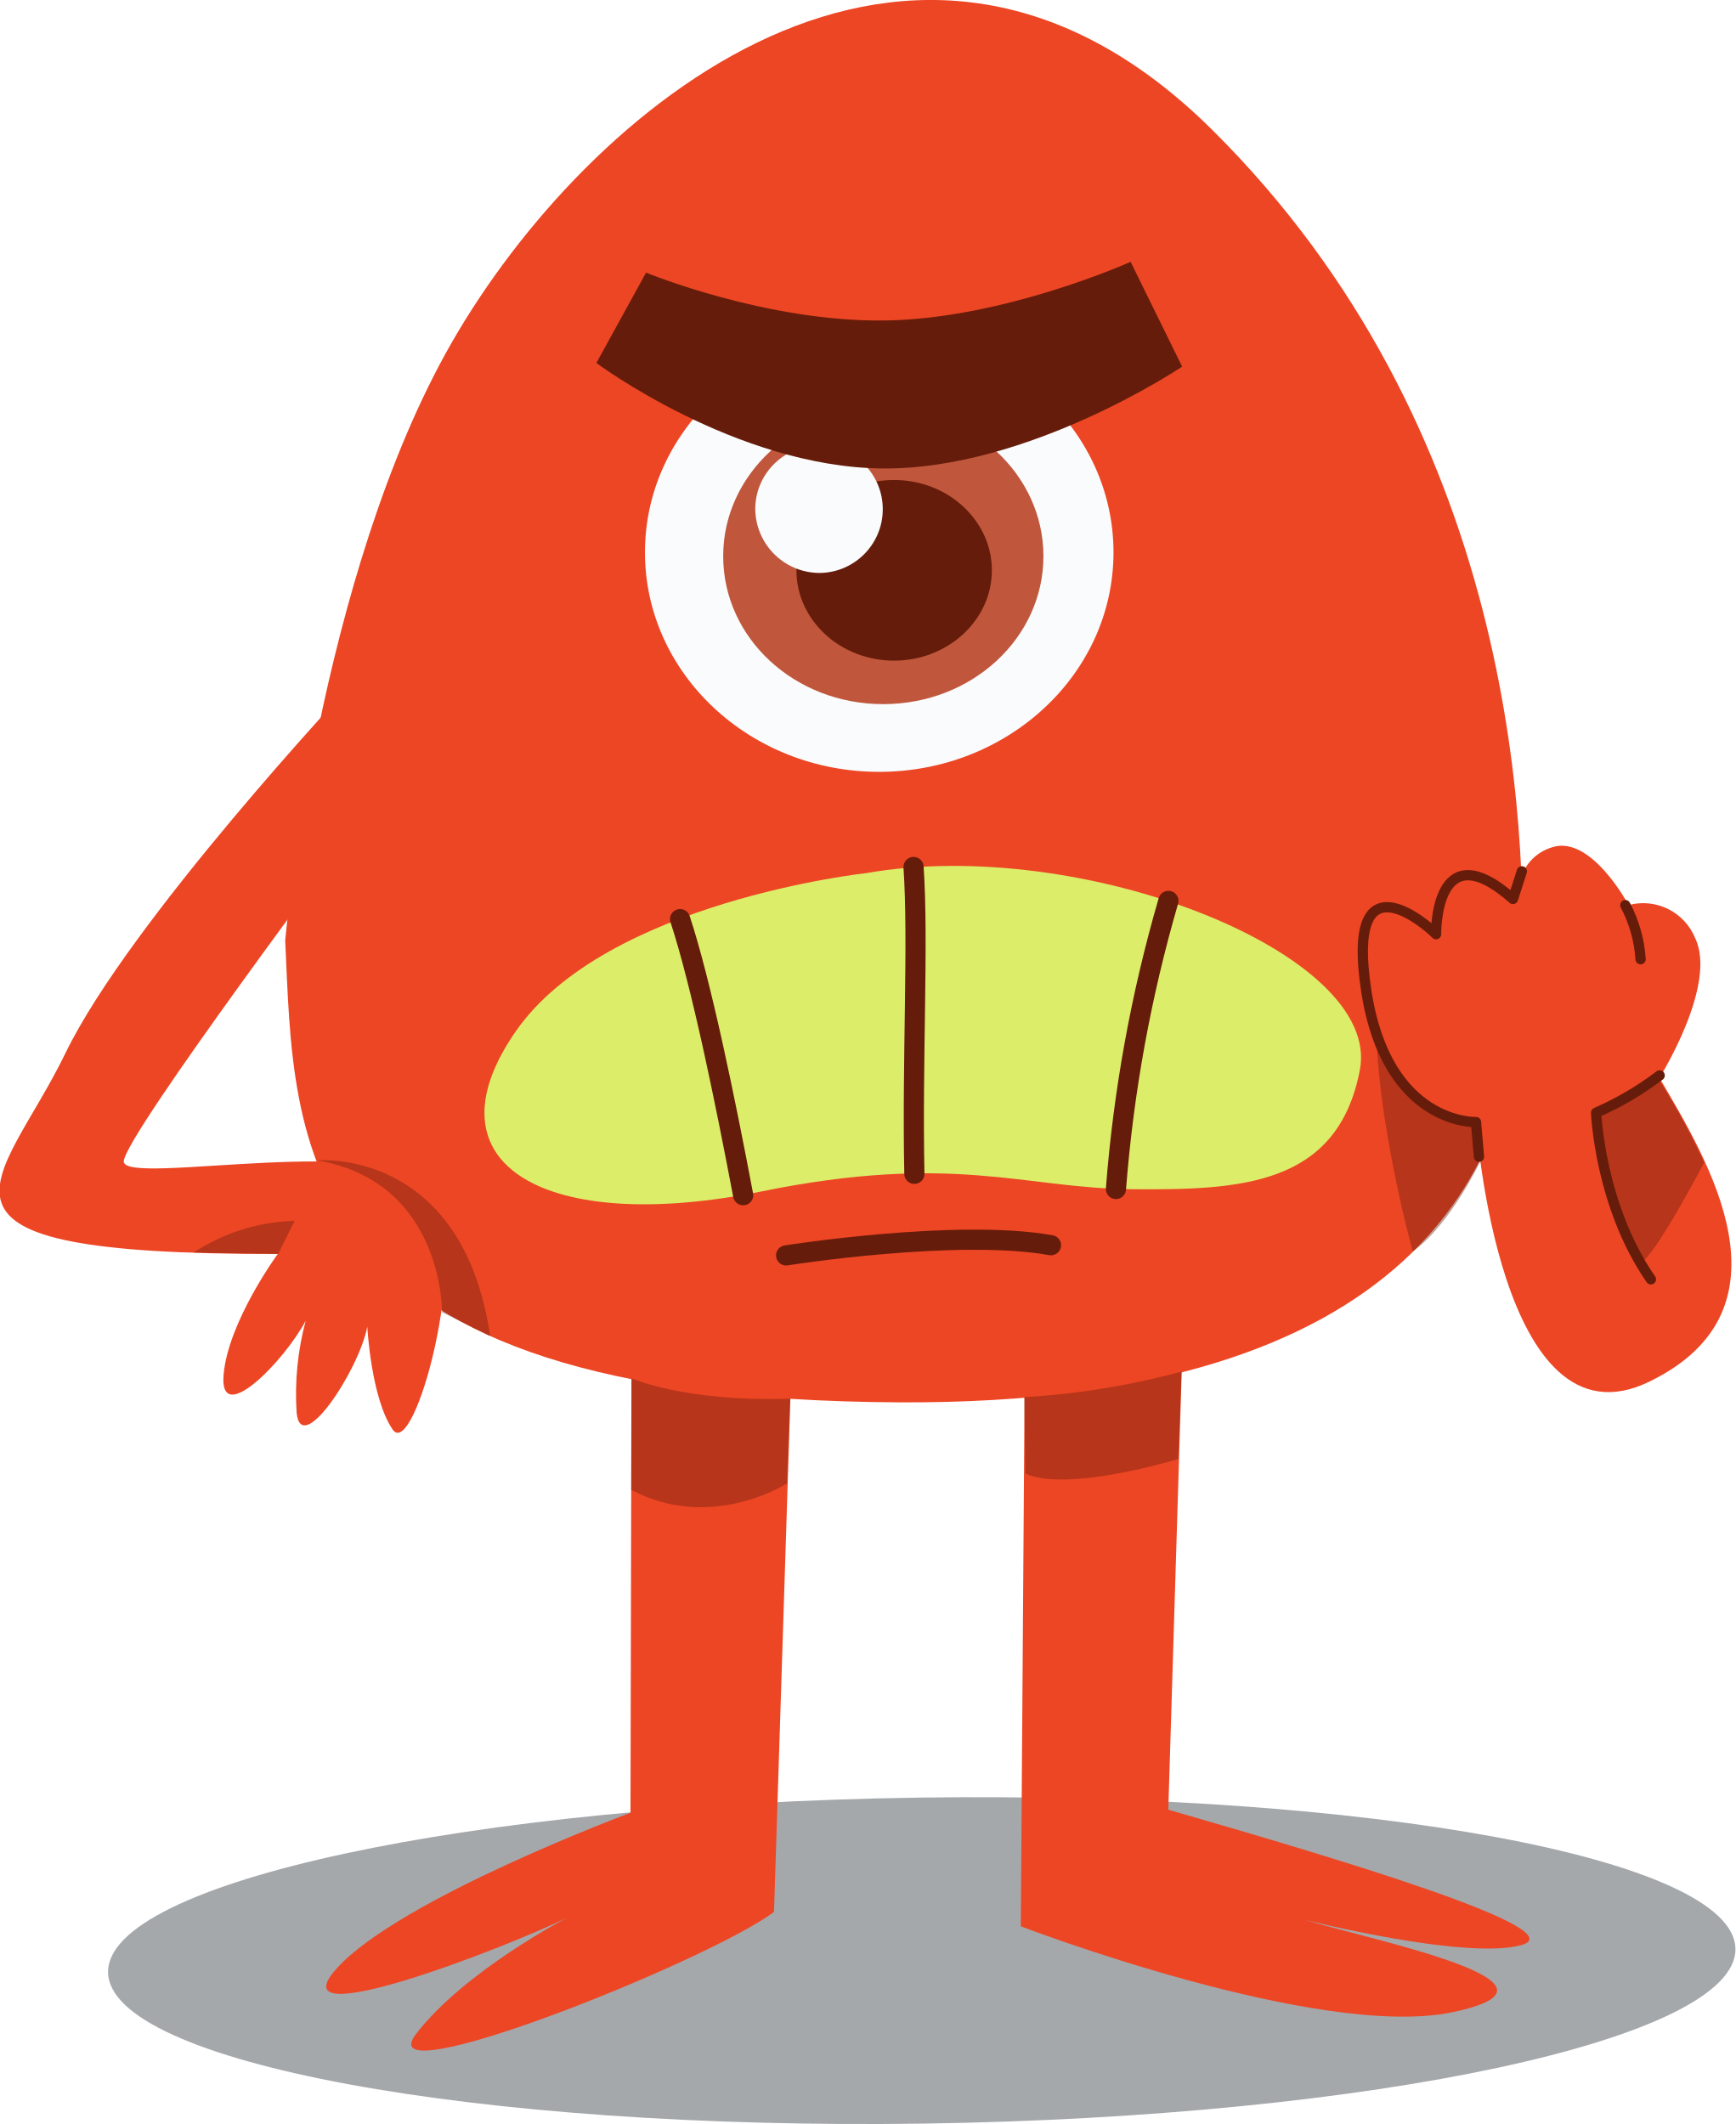
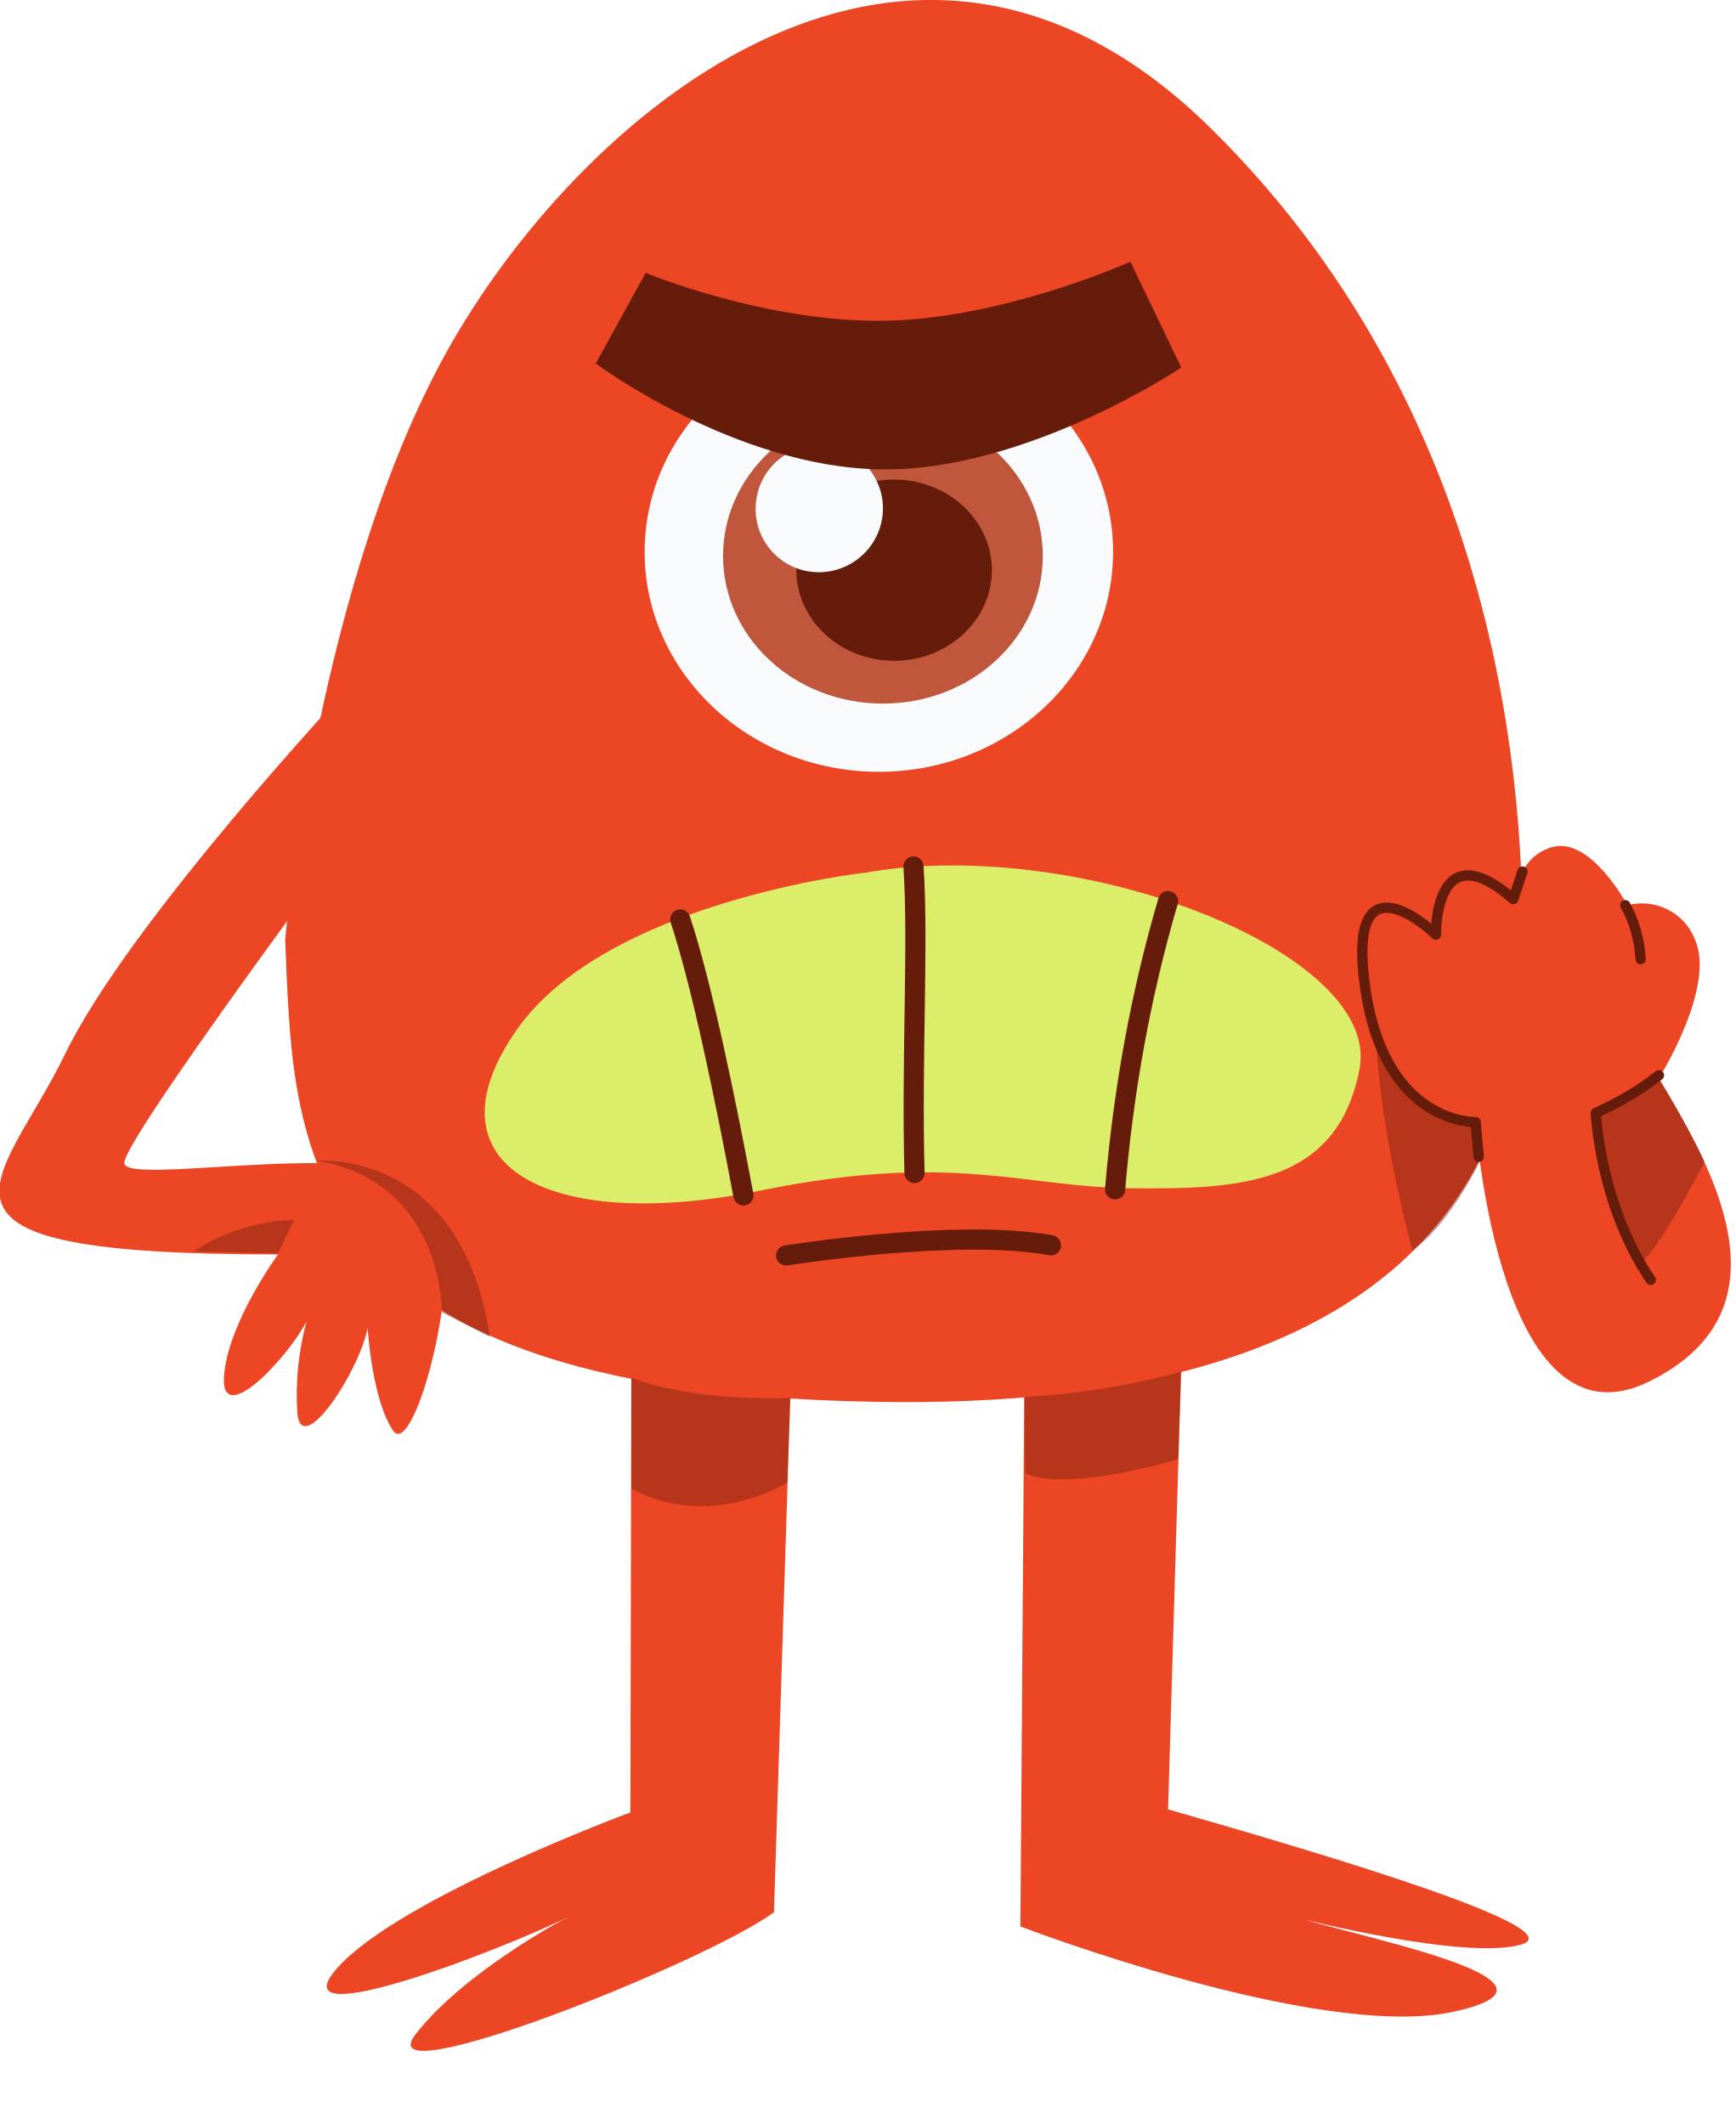
- <svg xmlns="http://www.w3.org/2000/svg" viewBox="0 0 170.38 208.56">
-   <defs>
-     <style>.cls-1{fill:#1d262d;}.cls-1,.cls-9{opacity:0.4;isolation:isolate;}.cls-2{fill:#ed4624;}.cls-3{fill:#f9fbfc;}.cls-4{fill:#dcee69;}.cls-5{fill:#c0573c;}.cls-6,.cls-9{fill:#661c0a;}.cls-7,.cls-8{fill:none;stroke:#661c0a;stroke-linecap:round;stroke-linejoin:round;}.cls-7{stroke-width:1.98px;}.cls-8{stroke-width:1.01px;}</style>
-   </defs>
-   <g id="Layer_2" data-name="Layer 2">
+ <svg xmlns="http://www.w3.org/2000/svg" version="1.1" id="Layer_1" x="0px" y="0px" viewBox="0 0 170.4 208.6" style="enable-background:new 0 0 170.4 208.6;" xml:space="preserve">
+   <style type="text/css">
+ 	.st0{display:none;opacity:0.4;fill:#1D262D;enable-background:new    ;}
+ 	.st1{fill:#ED4624;}
+ 	.st2{fill:#F9FBFC;}
+ 	.st3{fill:#DCEE69;}
+ 	.st4{fill:#C0573C;}
+ 	.st5{fill:#661C0A;}
+ 	.st6{fill:none;stroke:#661C0A;stroke-width:1.98;stroke-linecap:round;stroke-linejoin:round;}
+ 	.st7{fill:none;stroke:#661C0A;stroke-width:1.01;stroke-linecap:round;stroke-linejoin:round;}
+ 	.st8{opacity:0.4;fill:#661C0A;enable-background:new    ;}
+ </style>
+   <g id="Layer_2_1_">
    <g id="OBJECTS">
-       <path class="cls-1" d="M10.61,193.67c-.13-8.84,35.53-16.53,79.65-17.16s80,6,80.12,14.85-35.53,16.52-79.65,17.16S10.74,202.51,10.61,193.67Z" />
-       <path class="cls-2" d="M28,92.34S31.21,56.51,44.37,33.6,89.5-16.52,119,12.74s31.07,67.81,30.39,84.59-10.21,40.6-61,40.37C27.94,137.43,28.94,112.07,28,92.34Z" />
-       <path class="cls-2" d="M62,131.87,61.9,178s-22.66,8.43-28.84,15.28,17.12-2.24,22.65-5c0,0-10.14,5.27-14.88,11.46s28.57-7.11,35.16-12l1.71-53.59Z" />
-       <path class="cls-2" d="M100.61,133.58l-.39,55.57s29.23,11.2,42.4,8.43-7-6.85-14.62-9.09c0,0,15.81,4,21.34,2.51s-18.18-8.56-34.64-13.3l1.45-47.41Z" />
-       <path class="cls-2" d="M34.41,67.27s-21.71,23.18-28,36.17-17.31,19.74,20.86,19.69c0,0-4.88,6.65-5.32,11.88s6-1.42,8.06-5.32a27.85,27.85,0,0,0-.89,9c.41,4.52,6.11-4.13,6.94-8.41,0,0,.37,7,2.49,10.09s7.64-17.16,4-23.33-30.47-.47-30.4-3S35,81.16,35,81.16Z" />
-       <path class="cls-2" d="M144.92,110.25s2.29,32.57,17,25.42,5.7-21.82,1-29.83c0,0,5.7-9.09,3.52-13.69a5.52,5.52,0,0,0-6.55-3.28s-3.62-6.83-7.43-5.7-3.64,5.56-3.64,5.56-6.85-5.76-8,2.77c0,0-8.73-5-7.34,4.71C135.52,111,144.92,110.25,144.92,110.25Z" />
-       <path class="cls-3" d="M63.32,54.24c0-11.9,10.29-21.54,23-21.54s23,9.64,23,21.54S99,75.79,86.31,75.79,63.32,66.14,63.32,54.24Z" />
-       <path class="cls-4" d="M85,85.74s-25.49,2.77-34.35,15.51c-9.16,13.17,3,20,24.11,15.74,18.83-3.83,25.73-.31,36.34-.22s20.24-.3,22.41-11.73S106.21,82,85,85.74Z" />
-       <path class="cls-5" d="M71,54.61c0-8,7-14.53,15.71-14.53s15.73,6.51,15.73,14.53-7,14.53-15.73,14.53S71,62.64,71,54.61Z" />
-       <path class="cls-6" d="M78.19,56c0-4.9,4.29-8.87,9.59-8.87s9.6,4,9.6,8.87-4.3,8.87-9.6,8.87S78.19,60.89,78.19,56Z" />
-       <path class="cls-3" d="M74.15,49.83a6.26,6.26,0,1,1,6.25,6.43A6.34,6.34,0,0,1,74.15,49.83Z" />
-       <path class="cls-6" d="M63.43,26.77l-4.88,8.87S72.23,45.85,86.6,46,116.06,36,116.06,36L111,25.71s-12.44,5.6-24.12,5.76S63.43,26.77,63.43,26.77Z" />
-       <path class="cls-7" d="M89.69,85.13c.5,7.39-.15,18.86.08,30.13" />
-       <path class="cls-7" d="M66.77,90.25c2.08,6.31,4.47,18,6.19,27.11" />
-       <path class="cls-7" d="M114.71,88.46a139.78,139.78,0,0,0-5.15,28.29" />
-       <path class="cls-7" d="M77.18,123.27s16.76-2.65,26-1" />
-       <path class="cls-8" d="M162.94,105.6a30.75,30.75,0,0,1-6.24,3.66s.36,9.11,5.38,16.36" />
-       <path class="cls-8" d="M159.57,88.88a13.24,13.24,0,0,1,1.5,5.31" />
-       <path class="cls-9" d="M62,135.34s5.23,2.34,15.58,2l-.32,8.32s-7.46,4.82-15.29.62Z" />
-       <path class="cls-9" d="M43.4,128.85s.16-12.8-12.27-14.91c0,0,14.24-1.34,17,17.27Z" />
-       <path class="cls-9" d="M27.31,123.13l1.61-3.25A18.81,18.81,0,0,0,19,123Z" />
-       <path class="cls-9" d="M162.76,105.85a68.81,68.81,0,0,1,4.55,8.31s-4.72,9-6.16,9.78c0,0-5-8.88-4.41-14.58C156.74,109.36,161.64,107.76,162.76,105.85Z" />
-       <path class="cls-9" d="M135.11,99.82s1.61,11.15,10,10.48l.37,3.44s-3,6.46-6.77,9.14C138.68,122.88,135,109.48,135.11,99.82Z" />
-       <path class="cls-8" d="M145.2,113.58l-.29-3.4s-8.76.34-10.78-12.92,5.7-6.69,6.86-5.53c0,0-.17-10.27,7.55-3.46l.87-2.71" />
-       <path class="cls-9" d="M100.56,137.19A76.24,76.24,0,0,0,116,134.68l-.32,8.58s-10.82,3.32-15,1.44Z" />
+       <path class="st0" d="M10.6,193.7c-0.1-8.8,35.5-16.5,79.7-17.2s80,6,80.1,14.9s-35.5,16.5-79.7,17.2S10.7,202.5,10.6,193.7z" />
+       <path class="st1" d="M28,92.3c0,0,3.2-35.8,16.4-58.7S89.5-16.5,119,12.7s31.1,67.8,30.4,84.6s-10.2,40.6-61,40.4    C27.9,137.4,28.9,112.1,28,92.3z" />
+       <path class="st1" d="M62,131.9L61.9,178c0,0-22.7,8.4-28.8,15.3s17.1-2.2,22.6-5c0,0-10.1,5.3-14.9,11.5s28.6-7.1,35.2-12    l1.7-53.6L62,131.9z" />
+       <path class="st1" d="M100.6,133.6l-0.4,55.6c0,0,29.2,11.2,42.4,8.4s-7-6.9-14.6-9.1c0,0,15.8,4,21.3,2.5s-18.2-8.6-34.6-13.3    l1.4-47.4L100.6,133.6z" />
+       <path class="st1" d="M34.4,67.3c0,0-21.7,23.2-28,36.2s-17.3,19.7,20.9,19.7c0,0-4.9,6.7-5.3,11.9s6-1.4,8.1-5.3    c-0.8,2.9-1.1,6-0.9,9c0.4,4.5,6.1-4.1,6.9-8.4c0,0,0.4,7,2.5,10.1s7.6-17.2,4-23.3s-30.5-0.5-30.4-3S35,81.2,35,81.2L34.4,67.3z" />
+       <path class="st1" d="M144.9,110.3c0,0,2.3,32.6,17,25.4s5.7-21.8,1-29.8c0,0,5.7-9.1,3.5-13.7c-1-2.6-3.9-4-6.6-3.3    c0,0-3.6-6.8-7.4-5.7s-3.6,5.6-3.6,5.6s-6.9-5.8-8,2.8c0,0-8.7-5-7.3,4.7C135.5,111,144.9,110.3,144.9,110.3z" />
+       <path class="st2" d="M63.3,54.2c0-11.9,10.3-21.5,23-21.5s23,9.6,23,21.5S99,75.8,86.3,75.8S63.3,66.1,63.3,54.2z" />
+       <path class="st3" d="M85,85.7c0,0-25.5,2.8-34.3,15.5c-9.2,13.2,3,20,24.1,15.7c18.8-3.8,25.7-0.3,36.3-0.2s20.2-0.3,22.4-11.7    S106.2,82,85,85.7z" />
+       <path class="st4" d="M71,54.6c0-8,7-14.5,15.7-14.5s15.7,6.5,15.7,14.5s-7,14.5-15.7,14.5S71,62.6,71,54.6z" />
+       <path class="st5" d="M78.2,56c0-4.9,4.3-8.9,9.6-8.9s9.6,4,9.6,8.9s-4.3,8.9-9.6,8.9S78.2,60.9,78.2,56z" />
+       <path class="st2" d="M74.2,49.8c0.1-3.5,3-6.2,6.4-6.1c3.5,0.1,6.2,3,6.1,6.4c-0.1,3.4-2.9,6.1-6.3,6.1    C76.9,56.2,74.1,53.3,74.2,49.8C74.1,49.8,74.1,49.8,74.2,49.8z" />
+       <path class="st5" d="M63.4,26.8l-4.9,8.9c0,0,13.7,10.2,28,10.4s29.5-10,29.5-10L111,25.7c0,0-12.4,5.6-24.1,5.8    S63.4,26.8,63.4,26.8z" />
+       <path class="st6" d="M89.7,85.1c0.5,7.4-0.2,18.9,0.1,30.1" />
+       <path class="st6" d="M66.8,90.3c2.1,6.3,4.5,18,6.2,27.1" />
+       <path class="st6" d="M114.7,88.5c-2.7,9.2-4.4,18.7-5.2,28.3" />
+       <path class="st6" d="M77.2,123.3c0,0,16.8-2.7,26-1" />
+       <path class="st7" d="M162.9,105.6c-1.9,1.5-4,2.7-6.2,3.7c0,0,0.4,9.1,5.4,16.4" />
+       <path class="st7" d="M159.6,88.9c0.9,1.6,1.4,3.5,1.5,5.3" />
+       <path class="st8" d="M62,135.3c0,0,5.2,2.3,15.6,2l-0.3,8.3c0,0-7.5,4.8-15.3,0.6L62,135.3z" />
+       <path class="st8" d="M43.4,128.9c0,0,0.2-12.8-12.3-14.9c0,0,14.2-1.3,17,17.3L43.4,128.9z" />
+       <path class="st8" d="M27.3,123.1l1.6-3.3c-3.5,0.1-7,1.2-9.9,3.1L27.3,123.1z" />
+       <path class="st8" d="M162.8,105.8c1.7,2.7,3.2,5.4,4.6,8.3c0,0-4.7,9-6.2,9.8c0,0-5-8.9-4.4-14.6    C156.7,109.4,161.6,107.8,162.8,105.8z" />
+       <path class="st8" d="M135.1,99.8c0,0,1.6,11.2,10,10.5l0.4,3.4c0,0-3,6.5-6.8,9.1C138.7,122.9,135,109.5,135.1,99.8z" />
+       <path class="st7" d="M145.2,113.6l-0.3-3.4c0,0-8.8,0.3-10.8-12.9s5.7-6.7,6.9-5.5c0,0-0.2-10.3,7.6-3.5l0.9-2.7" />
+       <path class="st8" d="M100.6,137.2c5.2-0.3,10.4-1.1,15.4-2.5l-0.3,8.6c0,0-10.8,3.3-15,1.4L100.6,137.2z" />
    </g>
  </g>
</svg>
